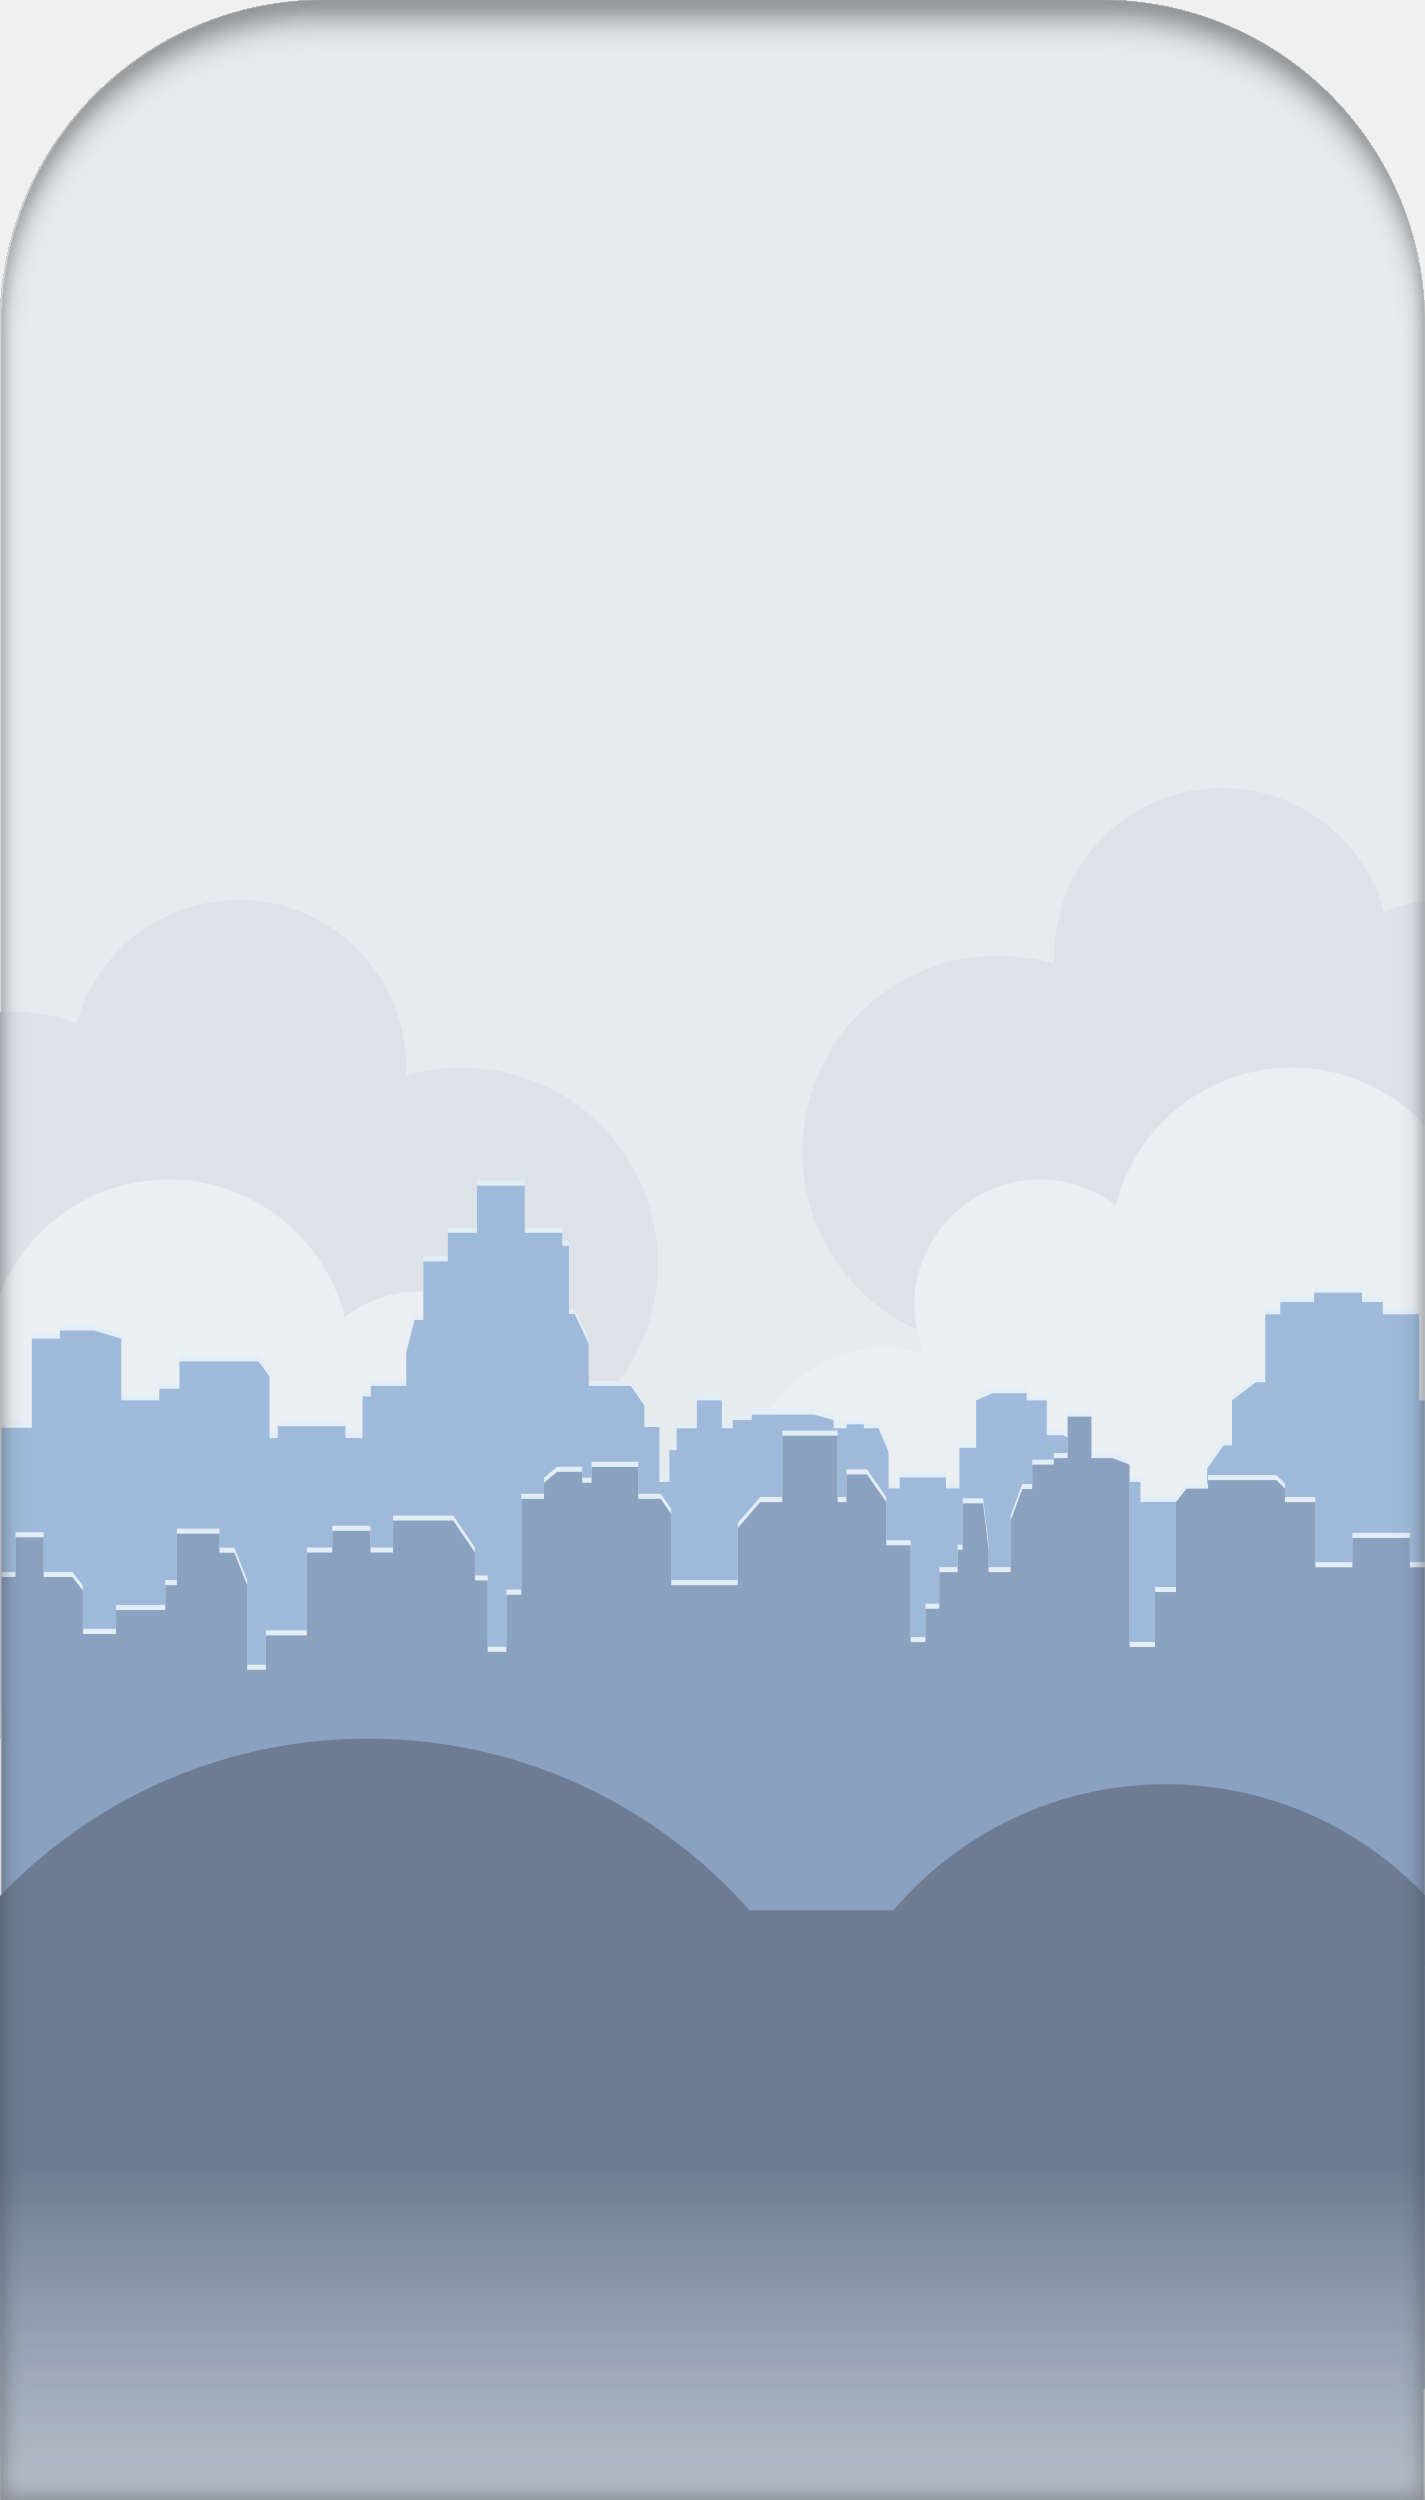
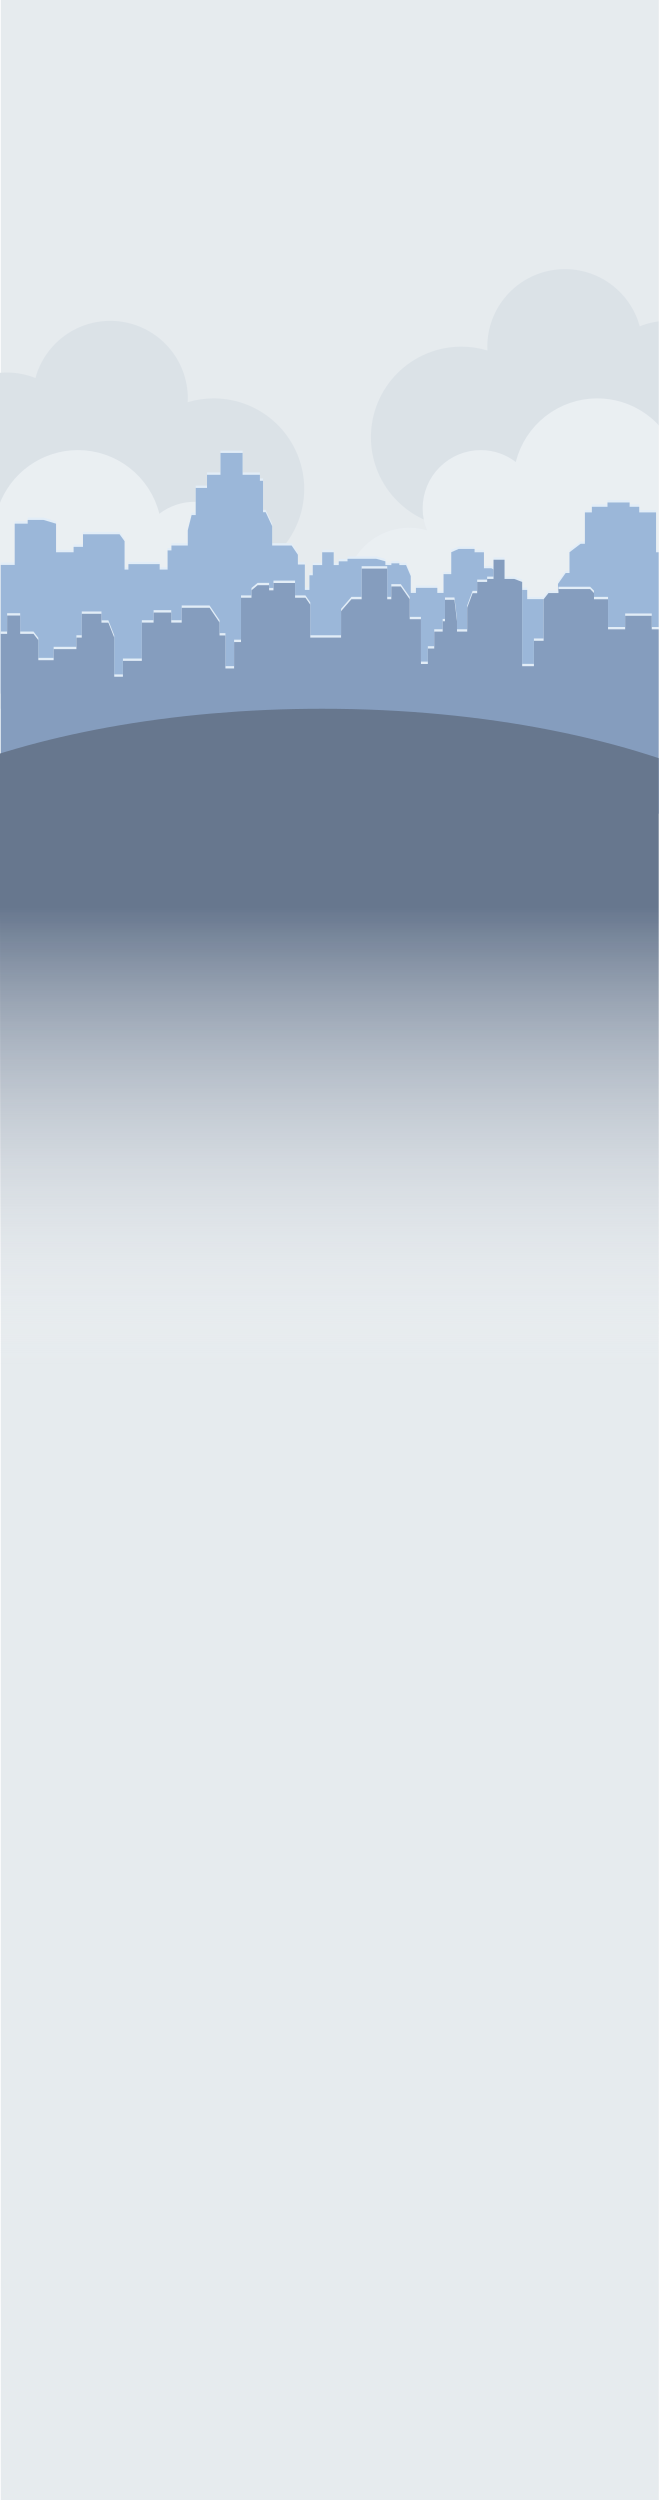
- <svg xmlns="http://www.w3.org/2000/svg" width="440" height="772" viewBox="0 0 440 772" fill="none">
-   <g opacity="0.95" filter="url(#filter0_i_207_25268)">
-     <g clip-path="url(#clip0_207_25268)">
-       <path d="M0 100C0 44.772 44.772 0 100 0H340C395.228 0 440 44.772 440 100V772H0V100Z" fill="white" />
-       <g opacity="0.7" filter="url(#filter1_i_207_25268)">
-         <g clip-path="url(#clip1_207_25268)">
-           <path d="M0.5 100C0.5 44.771 45.272 0 100.5 0H340.5C395.728 0 440.5 44.772 440.5 100V3510.03H0.5V100Z" fill="#DBE2E7" />
-           <g clip-path="url(#clip2_207_25268)">
-             <path d="M142.751 329.666C136.854 329.671 130.989 330.538 125.344 332.241C125.387 331.377 125.473 330.539 125.473 329.666C125.465 317.117 120.903 304.997 112.634 295.557C104.365 286.118 92.951 280 80.512 278.339C68.073 276.679 55.455 279.589 44.999 286.53C34.544 293.471 26.963 303.97 23.664 316.077C17.576 313.649 11.083 312.397 4.529 312.388C-9.218 312.388 -22.402 317.849 -32.123 327.57C-41.844 337.291 -47.305 350.475 -47.305 364.222C-47.305 377.969 -41.844 391.153 -32.123 400.874C-22.402 410.594 -9.218 416.055 4.529 416.055C15.902 416.045 26.956 412.294 35.987 405.382C45.018 398.469 51.525 388.778 54.505 377.802C60.592 380.233 67.085 381.488 73.64 381.5C76.879 381.5 80.032 381.163 83.108 380.601C82.607 383.711 82.279 386.882 82.279 390.138C82.279 423.528 109.362 450.611 142.751 450.611C176.14 450.611 203.223 423.528 203.223 390.138C203.223 374.1 196.852 358.719 185.511 347.378C174.17 336.037 158.789 329.666 142.751 329.666Z" fill="#CCD6DD" />
-             <path d="M177.306 450.611C173.272 450.611 169.444 451.345 165.738 452.373C167.604 447.829 168.667 442.87 168.667 437.652C168.667 427.342 164.571 417.454 157.281 410.163C149.99 402.873 140.102 398.777 129.792 398.777C121.353 398.802 113.155 401.598 106.458 406.734C103.419 394.599 96.415 383.826 86.557 376.124C76.699 368.423 64.552 364.234 52.042 364.222C40.401 364.232 29.051 367.859 19.562 374.602C10.073 381.346 2.915 390.871 -0.923 401.861C-10.426 398.923 -20.45 398.071 -30.312 399.362C-40.175 400.654 -49.642 404.059 -58.067 409.345C-66.493 414.631 -73.678 421.674 -79.132 429.991C-84.586 438.309 -88.181 447.706 -89.67 457.54C-91.159 467.374 -90.508 477.414 -87.762 486.974C-85.015 496.533 -80.237 505.387 -73.755 512.931C-67.272 520.475 -59.238 526.531 -50.2 530.684C-41.163 534.838 -31.335 536.992 -21.389 536.999H177.306C201.167 536.999 220.5 517.666 220.5 493.805C220.5 469.944 201.167 450.611 177.306 450.611Z" fill="#E1E8ED" />
-           </g>
-           <g clip-path="url(#clip3_207_25268)">
-             <path d="M308.249 295.111C314.146 295.116 320.011 295.983 325.656 297.685C325.613 296.822 325.527 295.984 325.527 295.111C325.535 282.562 330.097 270.442 338.366 261.002C346.635 251.563 358.049 245.445 370.488 243.784C382.927 242.124 395.545 245.034 406.001 251.975C416.456 258.915 424.037 269.414 427.336 281.522C433.424 279.094 439.917 277.842 446.471 277.833C460.218 277.833 473.402 283.294 483.123 293.015C492.844 302.736 498.305 315.92 498.305 329.667C498.305 343.414 492.844 356.598 483.123 366.318C473.402 376.039 460.218 381.5 446.471 381.5C435.098 381.49 424.044 377.739 415.013 370.827C405.982 363.914 399.475 354.223 396.495 343.247C390.408 345.678 383.915 346.933 377.36 346.944C374.121 346.944 370.967 346.607 367.892 346.046C368.393 349.156 368.721 352.326 368.721 355.583C368.721 388.973 341.638 416.056 308.249 416.056C274.86 416.056 247.777 388.973 247.777 355.583C247.777 339.545 254.148 324.164 265.489 312.823C276.83 301.482 292.211 295.111 308.249 295.111Z" fill="#CCD6DD" />
-             <path d="M273.694 416.056C277.728 416.056 281.556 416.79 285.262 417.818C283.396 413.274 282.333 408.315 282.333 403.098C282.333 392.787 286.429 382.899 293.719 375.609C301.01 368.318 310.898 364.223 321.208 364.223C329.647 364.248 337.845 367.043 344.542 372.179C347.581 360.044 354.585 349.271 364.443 341.57C374.301 333.868 386.448 329.679 398.958 329.667C410.599 329.677 421.949 333.305 431.438 340.048C440.927 346.791 448.085 356.317 451.923 367.307C461.426 364.369 471.45 363.516 481.313 364.808C491.175 366.099 500.642 369.504 509.067 374.79C517.493 380.076 524.678 387.119 530.132 395.437C535.586 403.754 539.181 413.151 540.67 422.985C542.159 432.82 541.508 442.859 538.762 452.419C536.015 461.979 531.237 470.833 524.755 478.377C518.272 485.92 510.238 491.976 501.2 496.13C492.163 500.283 482.335 502.438 472.389 502.445H273.694C249.833 502.445 230.5 483.111 230.5 459.25C230.5 435.39 249.833 416.056 273.694 416.056Z" fill="#E1E8ED" />
-           </g>
-           <g clip-path="url(#clip4_207_25268)">
-             <path d="M147.278 364.562V379.141H138.285V387.94H130.742V406.038H128.011L125.443 416.219V426.399H114.521V429.666H111.954V442.486H106.655V438.842H85.781V442.486H83.21V423.508L79.837 418.858H55.43V427.279H49.169V430.881H37.446V411.819L29.097 409.306H18.499V411.819H9.826V439.344H0.5V525.312H441.5V430.881H438.24V404.278H427.001V400.508H420.578V397.617H405.804V400.508H395.368V404.278H390.709V425.268H387.821L380.433 430.881V444.749H377.865L372.726 452.038V461.904H368.795V466.618H363.894V462.218H352.172V456.06H347.676V466.618H339.331V453.295H336.116V445.502L328.251 441.606H323.269V430.881H317.006V428.661H306.409L301.43 430.881V445.502H296.291V458.071H292.116V454.677H277.827V458.071H274.378V446.823L271.242 439.47H266.751V438.276H261.451V439.47H257.432V436.956L251.254 435.259H232.146V436.956H226.281V439.47H222.911V430.881H215.203V439.47H208.939V446.257H206.693V456.06H203.642V439.092H198.986V432.557L194.809 426.399H181.804V413.453L177.469 404.153H175.702V383.164H173.613V379.141H162.052V364.562H147.278Z" fill="#D5E5F4" />
-             <path d="M147.278 366.131V380.71H138.285V389.508H130.742V407.606H128.011L125.443 417.787V427.967H114.521V431.235H111.954V444.055H106.655V440.41H85.781V444.055H83.21V425.076L79.837 420.426H55.43V428.847H49.169V432.45H37.446V413.388L29.097 410.875H18.499V413.388H9.826V440.913H0.5V526.881H441.5V432.45H438.24V405.847H427.001V402.077H420.578V399.185H405.804V402.077H395.368V405.847H390.709V426.836H387.821L380.433 432.45V446.317H377.865L372.726 453.607V463.473H368.795V468.186H363.894V463.787H352.172V457.628H347.676V468.186H339.331V454.863H336.116V447.071L328.251 443.174H323.269V432.45H317.006V430.23H306.409L301.43 432.45V447.071H296.291V459.64H292.116V456.246H277.827V459.64H274.378V448.39L271.242 441.039H266.751V439.844H261.451V441.039H257.432V438.525L251.254 436.828H232.146V438.525H226.281V441.039H222.911V432.45H215.203V441.039H208.939V447.825H206.693V457.628H203.642V440.661H198.986V434.126L194.809 427.967H181.804V415.021L177.469 405.722H175.702V384.732H173.613V380.71H162.052V366.131H147.278Z" fill="#7199C9" />
-             <path d="M329.684 435.889V448.708H325.416V450.719H318.756V458.26H315.684L312.099 467.938V483.901H305.27V476.987L303.562 462.659H297.244V476.987H295.708V483.901H290.072V495.211H285.805V505.517H281.195V475.604H273.682V462.282L267.706 453.735H261.388V462.282H258.658V441.795H241.584V462.282H234.753L227.838 470.263V487.922H207.264V465.927L204.02 461.277H197.106V451.41H182.679V456.312H179.776V452.918H172.092L167.995 456.312V461.277H160.995V490.875H156.385V508.534H150.58V486.476H146.653V477.867L139.993 468.001H121.383V477.867H114.383V471.142H102.602V477.867H94.748V503.444H82.113V514.064H76.308V487.922L72.381 477.929H67.771V472.022H54.624V487.922H51.039V495.61H35.843V503.004H25.599V489.618L22.355 485.408H13.477V473.153H4.769V485.408H0.5V605.498H441.501V482.392H435.372V473.342H417.615V482.392H406.174V462.282H396.784V458.135L394.224 455.495H373.052V458.135H366.393L363.148 462.282V490.058H356.662V507.025H348.806V450.719L343.515 448.708H337.026V435.889H329.684Z" fill="#D5E5F4" />
-             <path d="M329.684 437.459V450.278H325.416V452.29H318.756V459.83H315.684L312.099 469.508V485.47H305.27V478.557L303.562 464.229H297.244V478.557H295.708V485.47H290.072V496.782H285.805V507.087H281.195V477.175H273.682V463.852L267.706 455.305H261.388V463.852H258.658V443.365H241.584V463.852H234.753L227.838 471.834V489.492H207.264V467.497L204.02 462.847H197.106V452.98H182.679V457.882H179.776V454.489H172.092L167.995 457.882V462.847H160.995V492.445H156.385V510.104H150.58V488.047H146.653V479.438L139.993 469.571H121.383V479.438H114.383V472.713H102.602V479.438H94.748V505.013H82.113V515.634H76.308V489.492L72.381 479.5H67.771V473.593H54.624V489.492H51.039V497.181H35.843V504.574H25.599V491.188L22.355 486.978H13.477V474.724H4.769V486.978H0.5V607.069H441.501V483.962H435.372V474.913H417.615V483.962H406.174V463.852H396.784V459.705L394.224 457.066H373.052V459.705H366.393L363.148 463.852V491.629H356.662V508.595H348.806V452.29L343.515 450.278H337.026V437.459H329.684Z" fill="#5173A2" />
-           </g>
-         </g>
+ <svg xmlns="http://www.w3.org/2000/svg" width="440" height="1670" viewBox="0 0 440 1670" fill="none">
+   <g clip-path="url(#clip0_207_11415)">
+     <rect width="440" height="1670" fill="white" />
+     <g opacity="0.7" clip-path="url(#clip1_207_11415)">
+       <rect x="0.5" width="440" height="3510.03" fill="#DBE2E7" />
+       <g clip-path="url(#clip2_207_11415)">
+         <path d="M142.751 266.111C136.854 266.115 130.989 266.983 125.344 268.685C125.387 267.821 125.473 266.983 125.473 266.111C125.465 253.561 120.903 241.442 112.634 232.002C104.365 222.562 92.951 216.444 80.512 214.784C68.073 213.123 55.455 216.034 44.999 222.974C34.544 229.915 26.963 240.414 23.664 252.522C17.576 250.093 11.083 248.842 4.529 248.833C-9.218 248.833 -22.402 254.294 -32.123 264.014C-41.844 273.735 -47.305 286.919 -47.305 300.666C-47.305 314.413 -41.844 327.597 -32.123 337.318C-22.402 347.038 -9.218 352.499 4.529 352.499C15.902 352.489 26.956 348.739 35.987 341.826C45.018 334.913 51.525 325.222 54.505 314.246C60.592 316.678 67.085 317.932 73.64 317.944C76.879 317.944 80.032 317.607 83.108 317.045C82.607 320.155 82.279 323.326 82.279 326.583C82.279 359.972 109.362 387.055 142.751 387.055C176.14 387.055 203.223 359.972 203.223 326.583C203.223 310.545 196.852 295.163 185.511 283.823C174.17 272.482 158.789 266.111 142.751 266.111Z" fill="#CCD6DD" />
+         <path d="M177.306 387.055C173.272 387.055 169.444 387.789 165.738 388.817C167.604 384.273 168.667 379.314 168.667 374.097C168.667 363.786 164.571 353.898 157.281 346.608C149.99 339.317 140.102 335.222 129.792 335.222C121.353 335.247 113.155 338.042 106.458 343.178C103.419 331.043 96.415 320.27 86.557 312.569C76.699 304.867 64.552 300.678 52.042 300.666C40.401 300.676 29.051 304.304 19.562 311.047C10.073 317.79 2.915 327.316 -0.923 338.306C-10.426 335.368 -20.45 334.515 -30.312 335.807C-40.175 337.098 -49.642 340.503 -58.067 345.789C-66.493 351.076 -73.678 358.118 -79.132 366.436C-84.586 374.753 -88.181 384.15 -89.67 393.984C-91.159 403.819 -90.508 413.859 -87.762 423.418C-85.015 432.978 -80.237 441.832 -73.755 449.376C-67.272 456.919 -59.238 462.975 -50.2 467.129C-41.163 471.282 -31.335 473.437 -21.389 473.444H177.306C201.167 473.444 220.5 454.11 220.5 430.249C220.5 406.389 201.167 387.055 177.306 387.055Z" fill="#E1E8ED" />
      </g>
-       <path d="M113.696 536.885C160.564 536.885 202.643 557.385 231.457 589.907H275.885C296.138 566.084 326.325 550.969 360.044 550.969C421.025 550.969 470.46 600.403 470.46 661.384C470.46 691.122 458.702 718.113 439.584 737.965V978.503H-0.416V802.396C-27.168 774.199 -43.582 736.099 -43.582 694.163C-43.582 607.301 26.834 536.885 113.696 536.885Z" fill="url(#paint0_linear_207_25268)" />
+       <g clip-path="url(#clip3_207_11415)">
+         <path d="M308.249 231.555C314.146 231.56 320.011 232.428 325.656 234.13C325.613 233.266 325.527 232.428 325.527 231.555C325.535 219.006 330.097 206.886 338.366 197.447C346.635 188.007 358.049 181.889 370.488 180.229C382.927 178.568 395.545 181.479 406.001 188.419C416.456 195.36 424.037 205.859 427.336 217.966C433.424 215.538 439.917 214.286 446.471 214.278C460.218 214.278 473.402 219.739 483.123 229.459C492.844 239.18 498.305 252.364 498.305 266.111C498.305 279.858 492.844 293.042 483.123 302.763C473.402 312.483 460.218 317.944 446.471 317.944C435.098 317.934 424.044 314.184 415.013 307.271C405.982 300.358 399.475 290.667 396.495 279.691C390.408 282.123 383.915 283.377 377.36 283.389C374.121 283.389 370.967 283.052 367.892 282.49C368.393 285.6 368.721 288.771 368.721 292.028C368.721 325.417 341.638 352.5 308.249 352.5C274.86 352.5 247.777 325.417 247.777 292.028C247.777 275.989 254.148 260.608 265.489 249.267C276.83 237.927 292.211 231.555 308.249 231.555Z" fill="#CCD6DD" />
+         <path d="M273.694 352.5C277.728 352.5 281.556 353.235 285.262 354.263C283.396 349.718 282.333 344.76 282.333 339.542C282.333 329.232 286.429 319.344 293.719 312.053C301.01 304.763 310.898 300.667 321.208 300.667C329.647 300.692 337.845 303.487 344.542 308.623C347.581 296.488 354.585 285.715 364.443 278.014C374.301 270.313 386.448 266.123 398.958 266.111C410.599 266.121 421.949 269.749 431.438 276.492C440.927 283.235 448.085 292.761 451.923 303.751C461.426 300.813 471.45 299.96 481.313 301.252C491.175 302.544 500.642 305.949 509.067 311.235C517.493 316.521 524.678 323.563 530.132 331.881C535.586 340.199 539.181 349.595 540.67 359.43C542.159 369.264 541.508 379.304 538.762 388.863C536.015 398.423 531.237 407.277 524.755 414.821C518.272 422.365 510.238 428.42 501.2 432.574C492.163 436.728 482.335 438.882 472.389 438.889H273.694C249.833 438.889 230.5 419.555 230.5 395.695C230.5 371.834 249.833 352.5 273.694 352.5Z" fill="#E1E8ED" />
+       </g>
+       <g clip-path="url(#clip4_207_11415)">
+         <path d="M147.278 301.006V315.586H138.285V324.384H130.742V342.482H128.011L125.443 352.663V362.843H114.521V366.111H111.954V378.93H106.655V375.286H85.781V378.93H83.21V359.952L79.837 355.302H55.43V363.723H49.169V367.326H37.446V348.263L29.097 345.75H18.499V348.263H9.826V375.789H0.5V461.757H441.5V367.326H438.24V340.723H427.001V336.952H420.578V334.061H405.804V336.952H395.368V340.723H390.709V361.712H387.821L380.433 367.326V381.193H377.865L372.726 388.483V398.349H368.795V403.062H363.894V398.663H352.172V392.504H347.676V403.062H339.331V389.739H336.116V381.947L328.251 378.05H323.269V367.326H317.006V365.105H306.409L301.43 367.326V381.947H296.291V394.515H292.116V391.121H277.827V394.515H274.378V383.267L271.242 375.914H266.751V374.72H261.451V375.914H257.432V373.401L251.254 371.703H232.146V373.401H226.281V375.914H222.911V367.326H215.203V375.914H208.939V382.701H206.693V392.504H203.642V375.537H198.986V369.001L194.809 362.843H181.804V349.897L177.469 340.598H175.702V319.608H173.613V315.586H162.052V301.006H147.278Z" fill="#D5E5F4" />
+         <path d="M147.278 302.575V317.155H138.285V325.952H130.742V344.051H128.011L125.443 354.231V364.412H114.521V367.68H111.954V380.499H106.655V376.854H85.781V380.499H83.21V361.521L79.837 356.87H55.43V365.291H49.169V368.894H37.446V349.832L29.097 347.319H18.499V349.832H9.826V377.357H0.5V463.325H441.5V368.894H438.24V342.291H427.001V338.521H420.578V335.63H405.804V338.521H395.368V342.291H390.709V363.28H387.821L380.433 368.894V382.761H377.865L372.726 390.051V399.917H368.795V404.63H363.894V400.231H352.172V394.073H347.676V404.63H339.331V391.308H336.116V383.515L328.251 379.619H323.269V368.894H317.006V366.674H306.409L301.43 368.894V383.515H296.291V396.084H292.116V392.69H277.827V396.084H274.378V384.835L271.242 377.483H266.751V376.288H261.451V377.483H257.432V374.969L251.254 373.272H232.146V374.969H226.281V377.483H222.911V368.894H215.203V377.483H208.939V384.269H206.693V394.073H203.642V377.106H198.986V370.57L194.809 364.412H181.804V351.466L177.469 342.166H175.702V321.176H173.613V317.155H162.052V302.575H147.278Z" fill="#7199C9" />
+         <path d="M329.684 372.333V385.153H325.416V387.164H318.756V394.704H315.684L312.099 404.382V420.345H305.27V413.431L303.562 399.103H297.244V413.431H295.708V420.345H290.072V431.655H285.805V441.962H281.195V412.049H273.682V398.727L267.706 390.179H261.388V398.727H258.658V378.239H241.584V398.727H234.753L227.838 406.708V424.366H207.264V402.371L204.02 397.721H197.106V387.854H182.679V392.756H179.776V389.363H172.092L167.995 392.756V397.721H160.995V427.319H156.385V444.978H150.58V422.92H146.653V414.312L139.993 404.445H121.383V414.312H114.383V407.587H102.602V414.312H94.748V439.888H82.113V450.508H76.308V424.366L72.381 414.374H67.771V408.467H54.624V424.366H51.039V432.054H35.843V439.448H25.599V426.062L22.355 421.853H13.477V409.598H4.769V421.853H0.5V541.942H441.501V418.836H435.372V409.787H417.615V418.836H406.174V398.727H396.784V394.579L394.224 391.94H373.052V394.579H366.393L363.148 398.727V426.503H356.662V443.47H348.806V387.164L343.515 385.153H337.026V372.333H329.684Z" fill="#D5E5F4" />
+         <path d="M329.684 373.903V386.723H325.416V388.734H318.756V396.275H315.684L312.099 405.952V421.915H305.27V415.001L303.562 400.673H297.244V415.001H295.708V421.915H290.072V433.226H285.805V443.532H281.195V413.619H273.682V400.297L267.706 391.75H261.388V400.297H258.658V379.81H241.584V400.297H234.753L227.838 408.278V425.936H207.264V403.941L204.02 399.291H197.106V389.425H182.679V394.326H179.776V390.933H172.092L167.995 394.326V399.291H160.995V428.889H156.385V446.549H150.58V424.491H146.653V415.882L139.993 406.015H121.383V415.882H114.383V409.157H102.602V415.882H94.748V441.458H82.113V452.078H76.308V425.936L72.381 415.944H67.771V410.037H54.624V425.936H51.039V433.625H35.843V441.018H25.599V427.633L22.355 423.423H13.477V411.168H4.769V423.423H0.5V543.514H441.501V420.406H435.372V411.357H417.615V420.406H406.174V400.297H396.784V396.15L394.224 393.51H373.052V396.15H366.393L363.148 400.297V428.073H356.662V445.039H348.806V388.734L343.515 386.723H337.026V373.903H329.684Z" fill="#5173A2" />
+       </g>
    </g>
+     <path d="M215.179 473.444C324.454 473.444 422.565 493.944 489.747 526.467H593.337C640.558 502.644 710.943 487.528 789.56 487.528C931.74 487.528 1047 536.963 1047 597.943C1047 627.682 1019.59 654.673 975.009 674.525V915.062H-50.882V738.956C-113.258 710.76 -151.527 672.659 -151.527 630.723C-151.527 543.86 12.653 473.444 215.179 473.444Z" fill="url(#paint0_linear_207_11415)" />
  </g>
  <defs>
-     <filter id="filter0_i_207_25268" x="0" y="0" width="440" height="780" filterUnits="userSpaceOnUse" color-interpolation-filters="sRGB">
-       <feFlood flood-opacity="0" result="BackgroundImageFix" />
-       <feBlend mode="normal" in="SourceGraphic" in2="BackgroundImageFix" result="shape" />
-       <feColorMatrix in="SourceAlpha" type="matrix" values="0 0 0 0 0 0 0 0 0 0 0 0 0 0 0 0 0 0 127 0" result="hardAlpha" />
-       <feOffset dy="8" />
-       <feGaussianBlur stdDeviation="4" />
-       <feComposite in2="hardAlpha" operator="arithmetic" k2="-1" k3="1" />
-       <feColorMatrix type="matrix" values="0 0 0 0 0 0 0 0 0 0 0 0 0 0 0 0 0 0 0.25 0" />
-       <feBlend mode="normal" in2="shape" result="effect1_innerShadow_207_25268" />
-     </filter>
-     <filter id="filter1_i_207_25268" x="0" y="0" width="440" height="3080" filterUnits="userSpaceOnUse" color-interpolation-filters="sRGB">
-       <feFlood flood-opacity="0" result="BackgroundImageFix" />
-       <feBlend mode="normal" in="SourceGraphic" in2="BackgroundImageFix" result="shape" />
-       <feColorMatrix in="SourceAlpha" type="matrix" values="0 0 0 0 0 0 0 0 0 0 0 0 0 0 0 0 0 0 127 0" result="hardAlpha" />
-       <feOffset dy="4" />
-       <feGaussianBlur stdDeviation="2" />
-       <feComposite in2="hardAlpha" operator="arithmetic" k2="-1" k3="1" />
-       <feColorMatrix type="matrix" values="0 0 0 0 0 0 0 0 0 0 0 0 0 0 0 0 0 0 0.25 0" />
-       <feBlend mode="normal" in2="shape" result="effect1_innerShadow_207_25268" />
-     </filter>
-     <linearGradient id="paint0_linear_207_25268" x1="232.375" y1="536.885" x2="232.375" y2="978.503" gradientUnits="userSpaceOnUse">
+     <linearGradient id="paint0_linear_207_11415" x1="491.889" y1="473.444" x2="491.889" y2="915.062" gradientUnits="userSpaceOnUse">
      <stop offset="0.3" stop-color="#67778E" />
      <stop offset="1" stop-color="white" stop-opacity="0" />
    </linearGradient>
-     <clipPath id="clip0_207_25268">
-       <path d="M0 100C0 44.772 44.772 0 100 0H340C395.228 0 440 44.772 440 100V772H0V100Z" fill="white" />
+     <clipPath id="clip0_207_11415">
+       <rect width="440" height="1670" fill="white" />
    </clipPath>
-     <clipPath id="clip1_207_25268">
-       <path d="M0 100C0 44.772 44.772 0 100 0H340C395.228 0 440 44.772 440 100V3076H0V100Z" fill="white" />
+     <clipPath id="clip1_207_11415">
+       <rect width="440" height="3076" fill="white" />
    </clipPath>
-     <clipPath id="clip2_207_25268">
-       <rect width="311" height="311" fill="white" transform="translate(-90.5 260.555)" />
+     <clipPath id="clip2_207_11415">
+       <rect width="311" height="311" fill="white" transform="translate(-90.5 197)" />
    </clipPath>
-     <clipPath id="clip3_207_25268">
-       <rect width="311" height="311" fill="white" transform="matrix(-1 0 0 1 541.5 226)" />
+     <clipPath id="clip3_207_11415">
+       <rect width="311" height="311" fill="white" transform="matrix(-1 0 0 1 541.5 162.444)" />
    </clipPath>
-     <clipPath id="clip4_207_25268">
-       <rect width="441" height="321" fill="white" transform="translate(0.5 318.556)" />
+     <clipPath id="clip4_207_11415">
+       <rect width="441" height="321" fill="white" transform="translate(0.5 255)" />
    </clipPath>
  </defs>
</svg>
